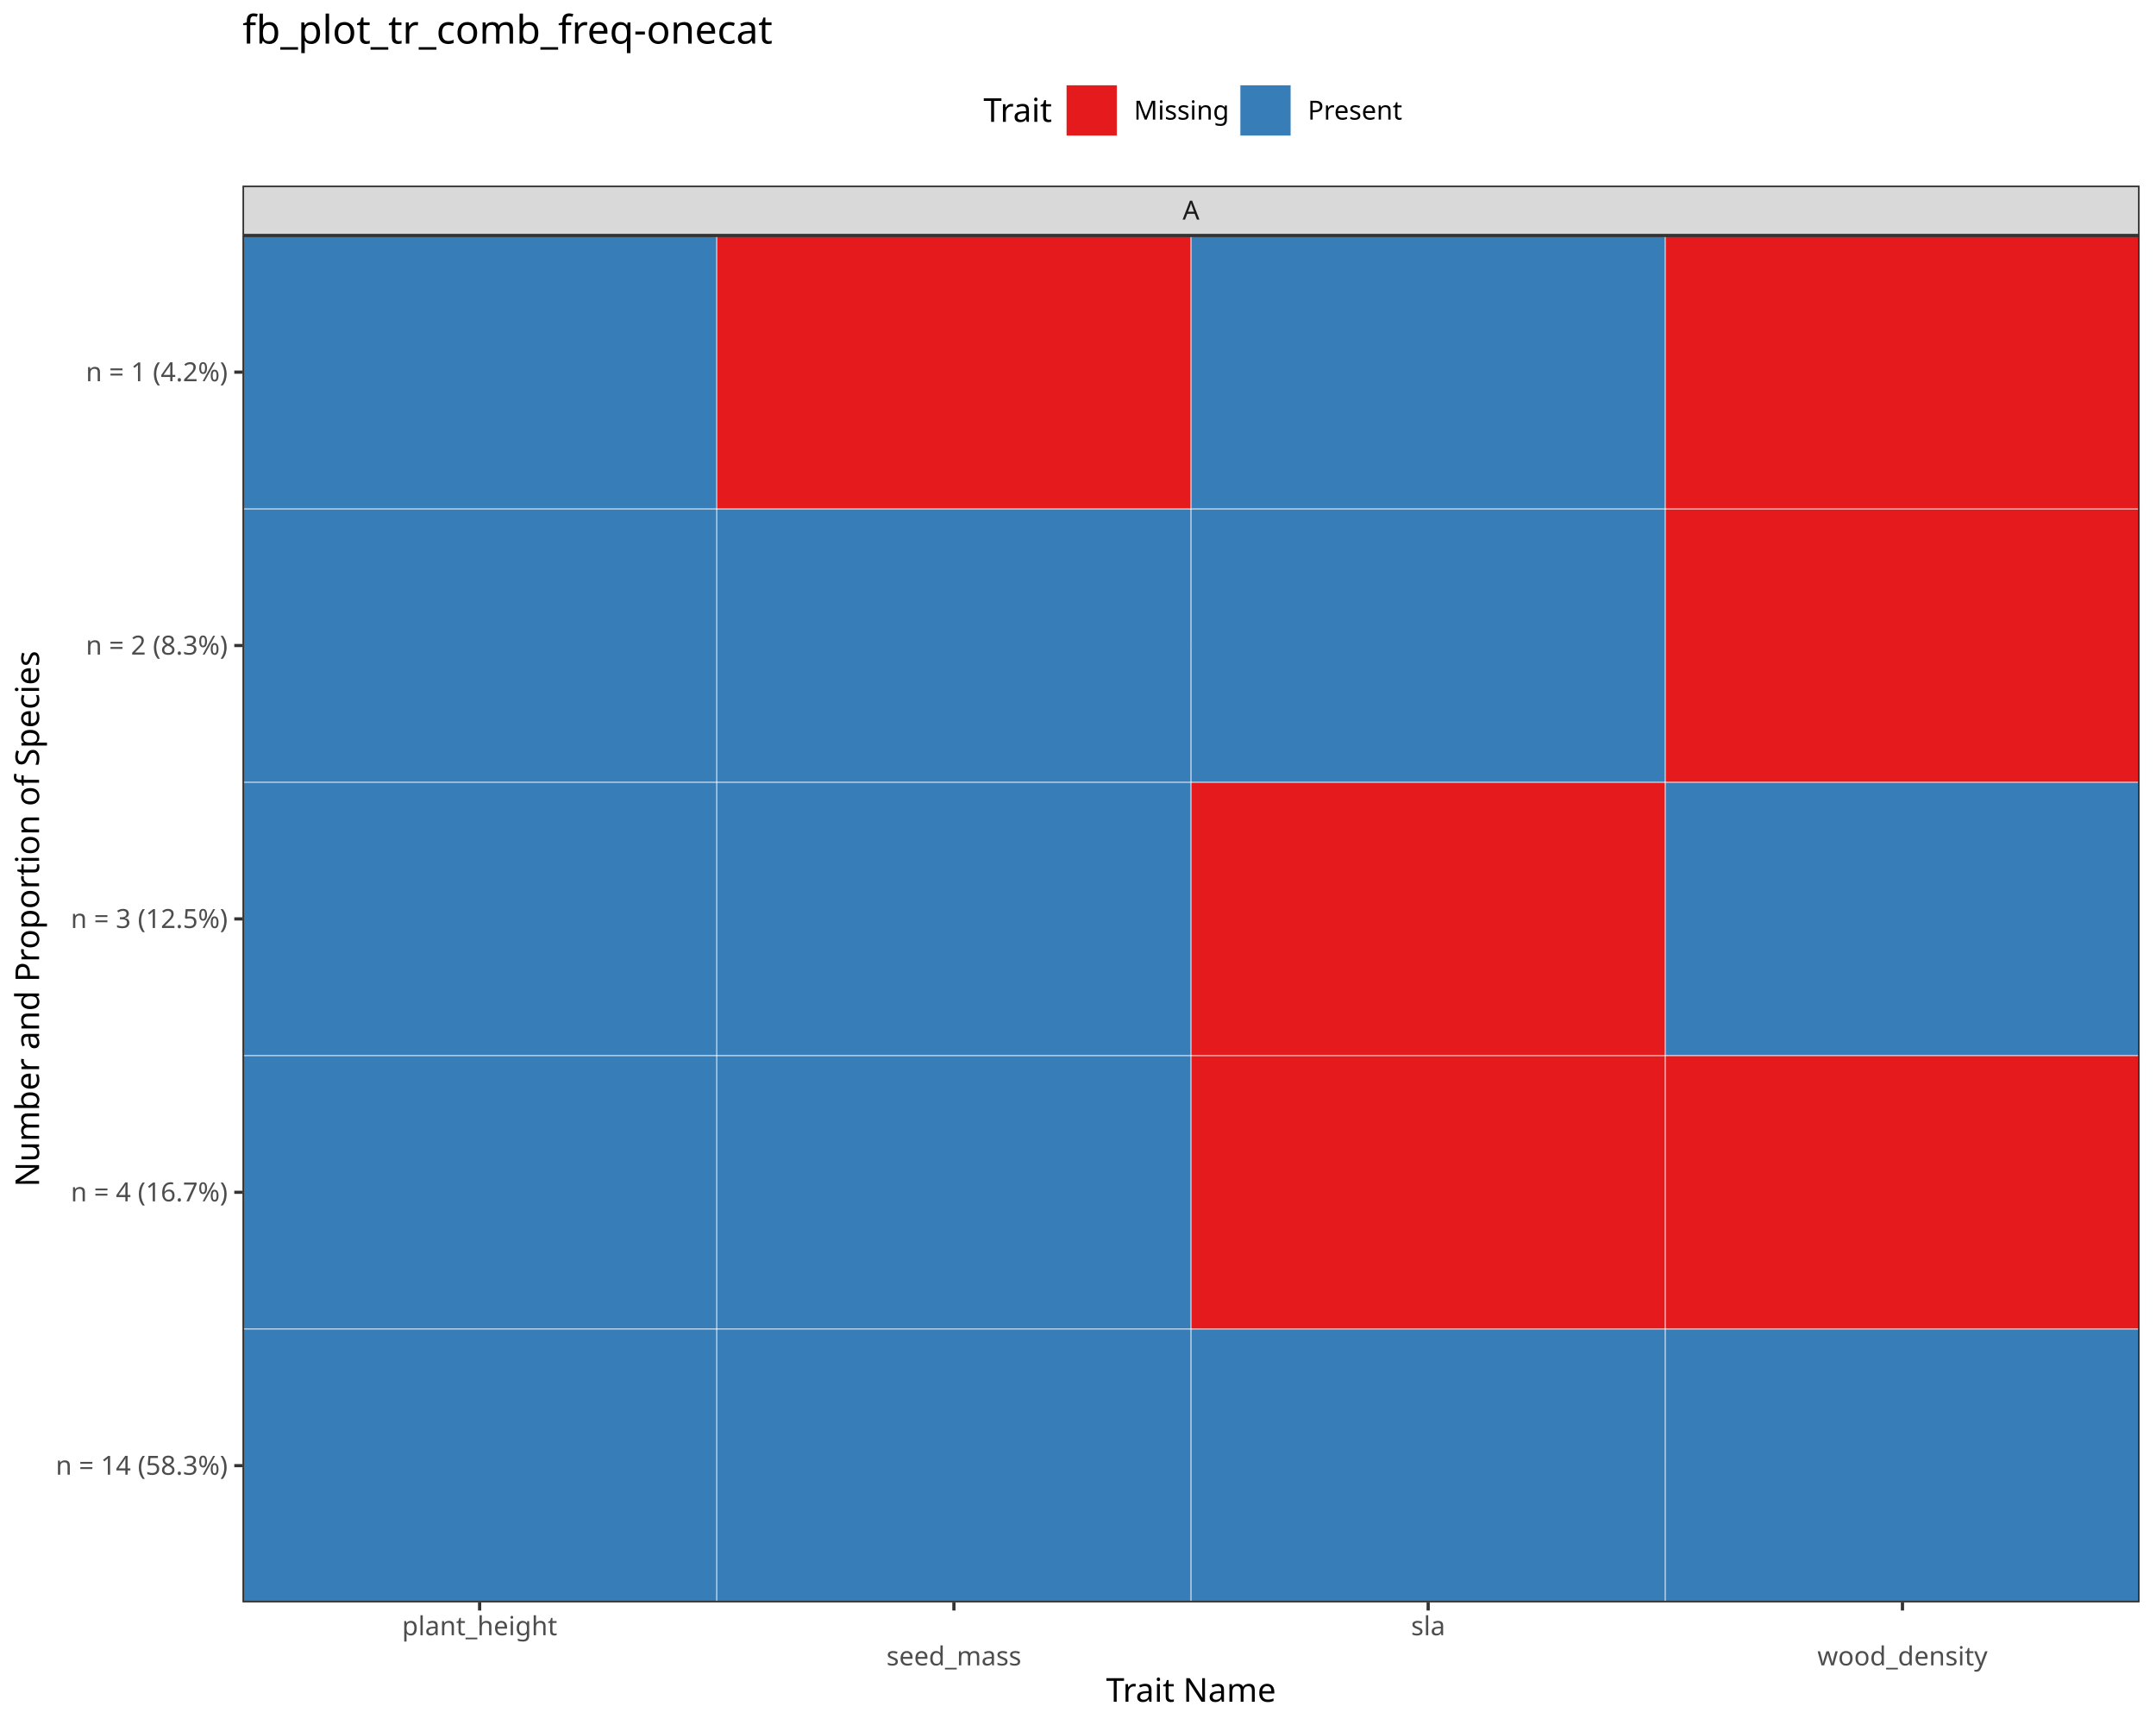
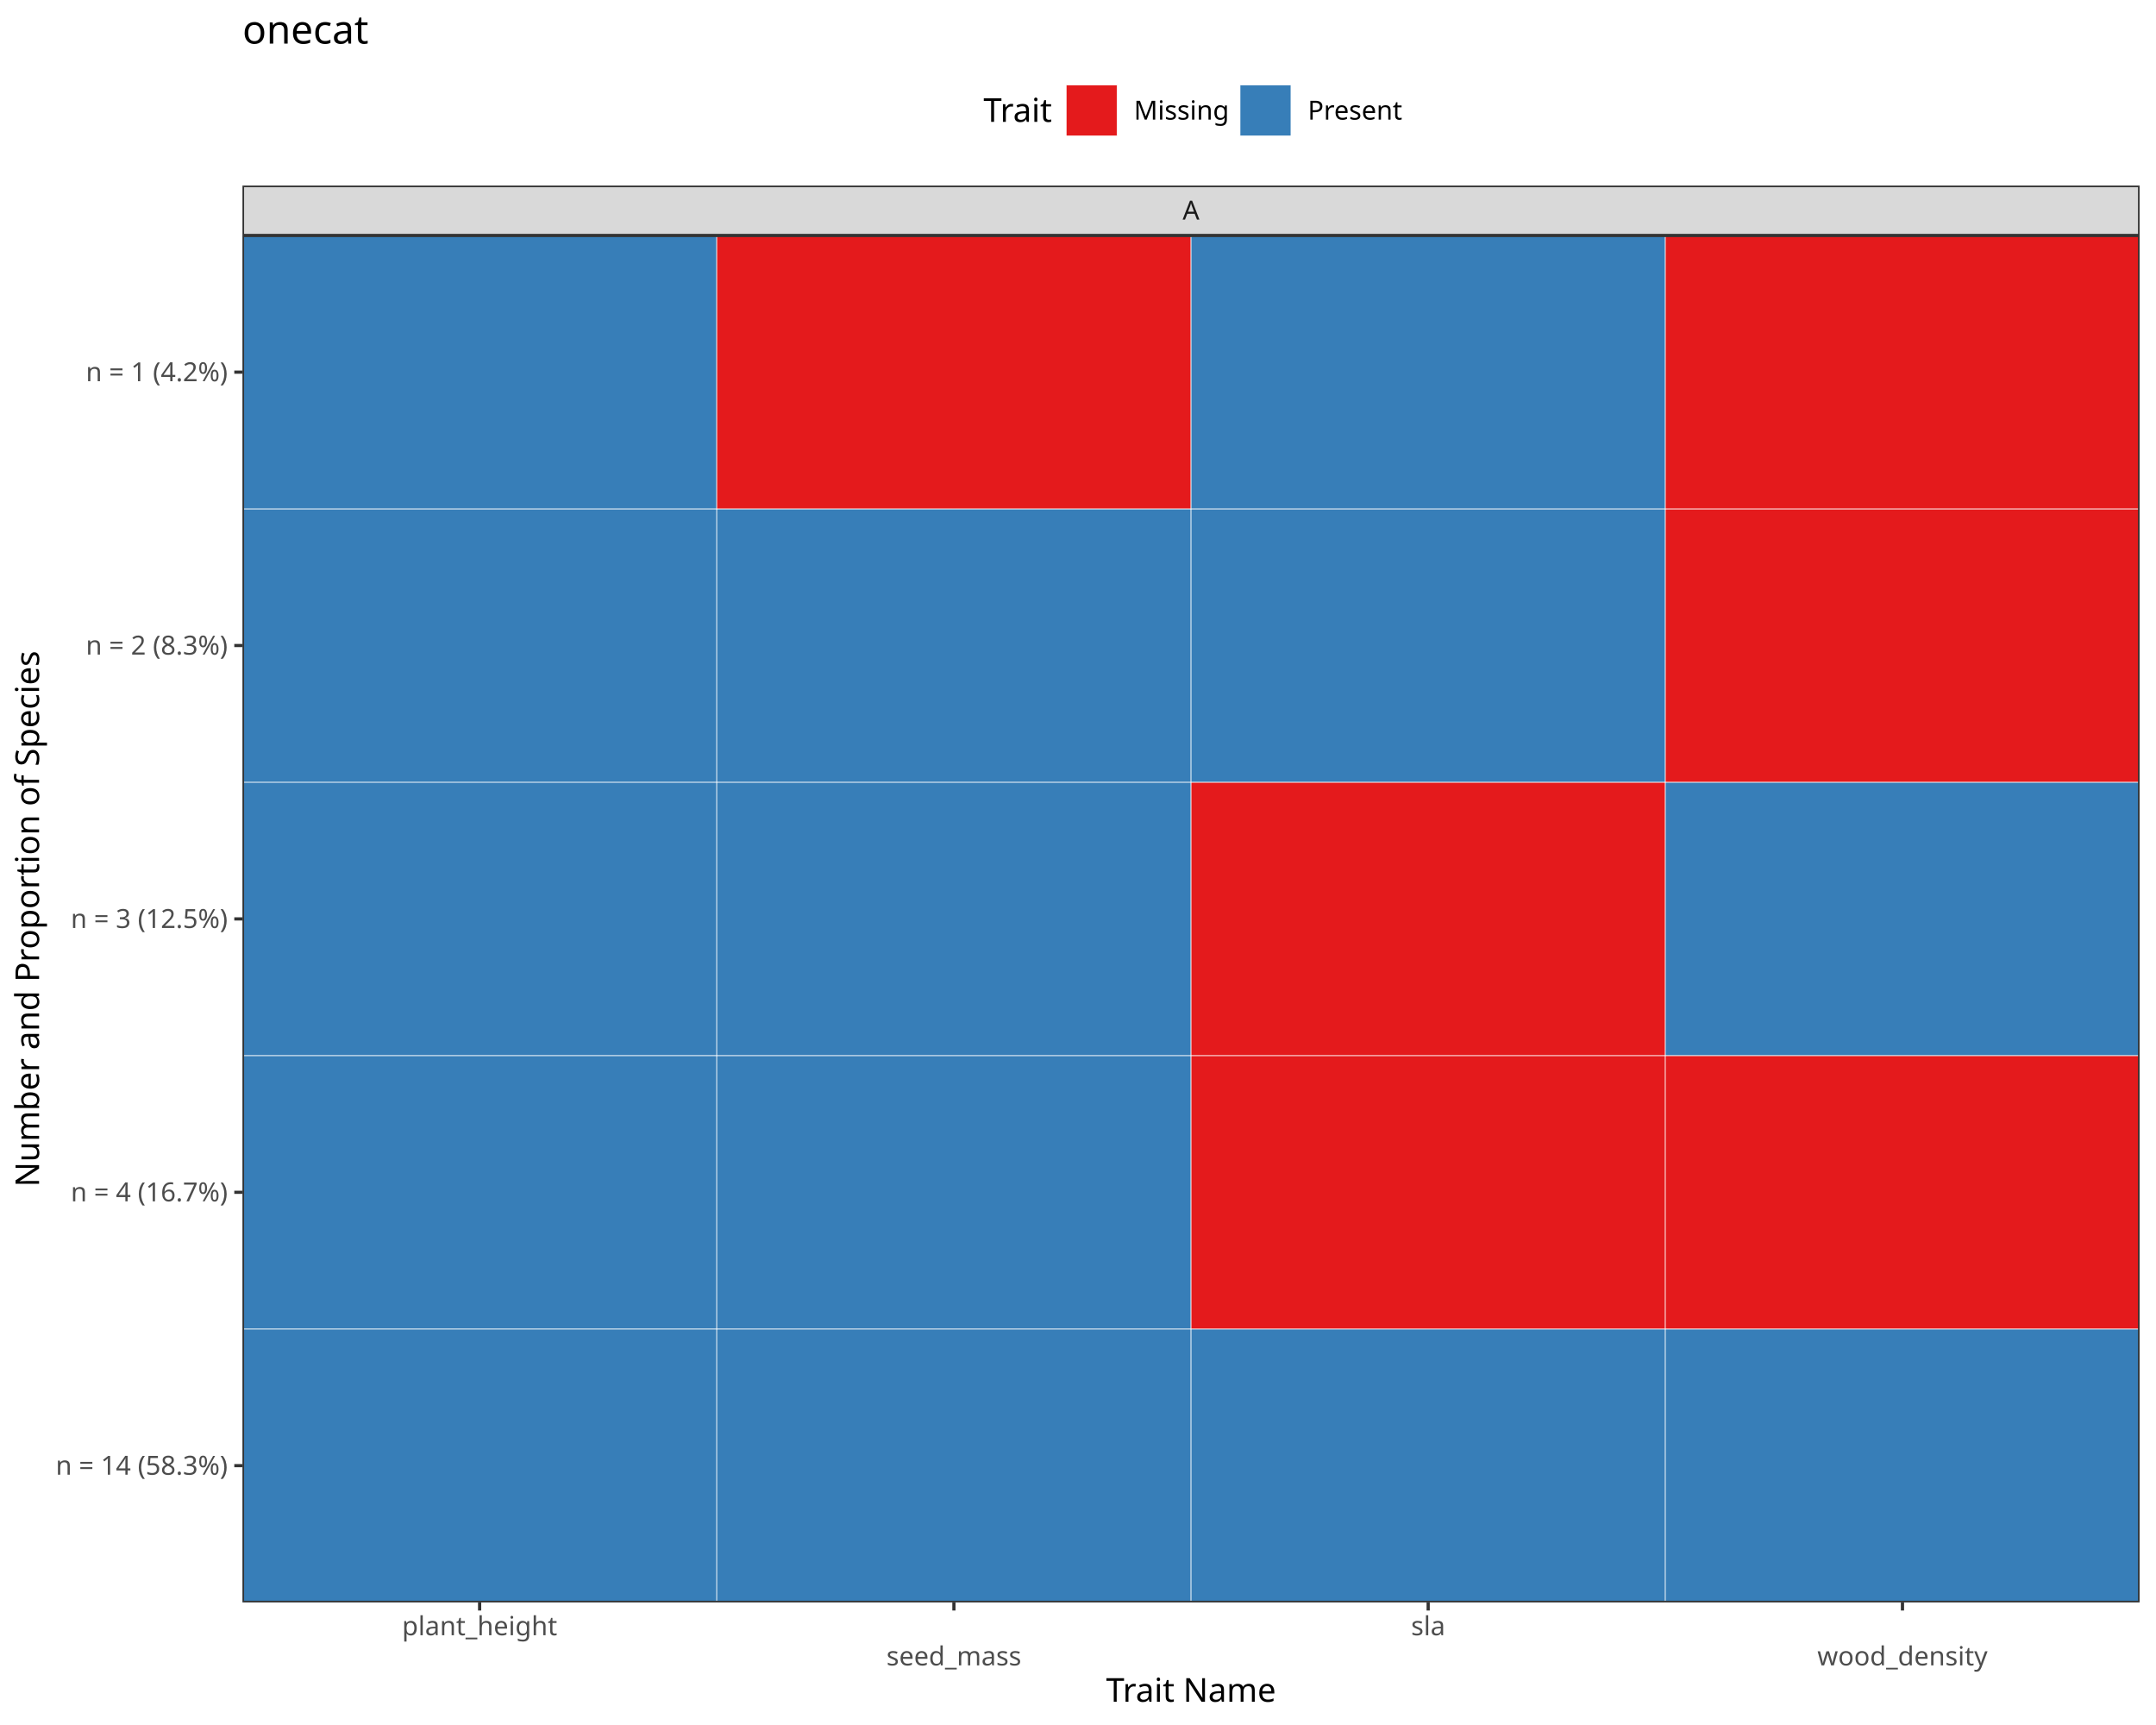
<svg xmlns="http://www.w3.org/2000/svg" class="svglite" data-engine-version="2.0" width="720.00pt" height="576.00pt" viewBox="0 0 720.00 576.00">
  <defs>
    <style type="text/css">
    .svglite line, .svglite polyline, .svglite polygon, .svglite path, .svglite rect, .svglite circle {
      fill: none;
      stroke: #000000;
      stroke-linecap: round;
      stroke-linejoin: round;
      stroke-miterlimit: 10.00;
    }
  </style>
  </defs>
  <rect width="100%" height="100%" style="stroke: none; fill: #FFFFFF;" />
  <defs>
    <clipPath id="cpMC4wMHw3MjAuMDB8MC4wMHw1NzYuMDA=">
      <rect x="0.00" y="0.00" width="720.00" height="576.00" />
    </clipPath>
  </defs>
  <g clip-path="url(#cpMC4wMHw3MjAuMDB8MC4wMHw1NzYuMDA=)">
    <rect x="0.00" y="0.00" width="720.00" height="576.00" style="stroke-width: 1.07; stroke: #FFFFFF; fill: #FFFFFF;" />
  </g>
  <defs>
    <clipPath id="cpODAuOTh8NzE0LjUyfDc4LjYzfDUzNS4wNA==">
      <rect x="80.98" y="78.63" width="633.54" height="456.41" />
    </clipPath>
  </defs>
  <g clip-path="url(#cpODAuOTh8NzE0LjUyfDc4LjYzfDUzNS4wNA==)">
    <rect x="80.98" y="78.63" width="633.54" height="456.41" style="stroke-width: 1.07; stroke: none; fill: #FFFFFF;" />
    <polyline points="80.98,489.40 714.52,489.40 " style="stroke-width: 1.07; stroke: #EBEBEB; stroke-linecap: butt;" />
    <polyline points="80.98,398.12 714.52,398.12 " style="stroke-width: 1.07; stroke: #EBEBEB; stroke-linecap: butt;" />
    <polyline points="80.98,306.83 714.52,306.83 " style="stroke-width: 1.07; stroke: #EBEBEB; stroke-linecap: butt;" />
    <polyline points="80.98,215.55 714.52,215.55 " style="stroke-width: 1.07; stroke: #EBEBEB; stroke-linecap: butt;" />
    <polyline points="80.98,124.27 714.52,124.27 " style="stroke-width: 1.07; stroke: #EBEBEB; stroke-linecap: butt;" />
    <polyline points="160.17,535.04 160.17,78.63 " style="stroke-width: 1.07; stroke: #EBEBEB; stroke-linecap: butt;" />
    <polyline points="318.56,535.04 318.56,78.63 " style="stroke-width: 1.07; stroke: #EBEBEB; stroke-linecap: butt;" />
    <polyline points="476.94,535.04 476.94,78.63 " style="stroke-width: 1.07; stroke: #EBEBEB; stroke-linecap: butt;" />
    <polyline points="635.33,535.04 635.33,78.63 " style="stroke-width: 1.07; stroke: #EBEBEB; stroke-linecap: butt;" />
    <rect x="80.98" y="443.76" width="158.39" height="91.28" style="stroke-width: 0.21; stroke: #FFFFFF; stroke-linecap: butt; stroke-linejoin: miter; fill: #377EB8;" />
    <rect x="239.36" y="443.76" width="158.39" height="91.28" style="stroke-width: 0.21; stroke: #FFFFFF; stroke-linecap: butt; stroke-linejoin: miter; fill: #377EB8;" />
    <rect x="397.75" y="443.76" width="158.39" height="91.28" style="stroke-width: 0.21; stroke: #FFFFFF; stroke-linecap: butt; stroke-linejoin: miter; fill: #377EB8;" />
    <rect x="556.14" y="443.76" width="158.39" height="91.28" style="stroke-width: 0.21; stroke: #FFFFFF; stroke-linecap: butt; stroke-linejoin: miter; fill: #377EB8;" />
    <rect x="80.98" y="352.48" width="158.39" height="91.28" style="stroke-width: 0.21; stroke: #FFFFFF; stroke-linecap: butt; stroke-linejoin: miter; fill: #377EB8;" />
    <rect x="239.36" y="352.48" width="158.39" height="91.28" style="stroke-width: 0.21; stroke: #FFFFFF; stroke-linecap: butt; stroke-linejoin: miter; fill: #377EB8;" />
    <rect x="397.75" y="352.48" width="158.39" height="91.28" style="stroke-width: 0.21; stroke: #FFFFFF; stroke-linecap: butt; stroke-linejoin: miter; fill: #E41A1C;" />
    <rect x="556.14" y="352.48" width="158.39" height="91.28" style="stroke-width: 0.21; stroke: #FFFFFF; stroke-linecap: butt; stroke-linejoin: miter; fill: #E41A1C;" />
    <rect x="80.98" y="261.19" width="158.39" height="91.28" style="stroke-width: 0.21; stroke: #FFFFFF; stroke-linecap: butt; stroke-linejoin: miter; fill: #377EB8;" />
    <rect x="239.36" y="261.19" width="158.39" height="91.28" style="stroke-width: 0.21; stroke: #FFFFFF; stroke-linecap: butt; stroke-linejoin: miter; fill: #377EB8;" />
    <rect x="397.75" y="261.19" width="158.39" height="91.28" style="stroke-width: 0.21; stroke: #FFFFFF; stroke-linecap: butt; stroke-linejoin: miter; fill: #E41A1C;" />
    <rect x="556.14" y="261.19" width="158.39" height="91.28" style="stroke-width: 0.21; stroke: #FFFFFF; stroke-linecap: butt; stroke-linejoin: miter; fill: #377EB8;" />
    <rect x="80.98" y="169.91" width="158.39" height="91.28" style="stroke-width: 0.21; stroke: #FFFFFF; stroke-linecap: butt; stroke-linejoin: miter; fill: #377EB8;" />
    <rect x="239.36" y="169.91" width="158.39" height="91.28" style="stroke-width: 0.21; stroke: #FFFFFF; stroke-linecap: butt; stroke-linejoin: miter; fill: #377EB8;" />
    <rect x="397.75" y="169.91" width="158.39" height="91.28" style="stroke-width: 0.21; stroke: #FFFFFF; stroke-linecap: butt; stroke-linejoin: miter; fill: #377EB8;" />
    <rect x="556.14" y="169.91" width="158.39" height="91.28" style="stroke-width: 0.21; stroke: #FFFFFF; stroke-linecap: butt; stroke-linejoin: miter; fill: #E41A1C;" />
    <rect x="80.98" y="78.63" width="158.39" height="91.28" style="stroke-width: 0.21; stroke: #FFFFFF; stroke-linecap: butt; stroke-linejoin: miter; fill: #377EB8;" />
    <rect x="239.36" y="78.63" width="158.39" height="91.28" style="stroke-width: 0.21; stroke: #FFFFFF; stroke-linecap: butt; stroke-linejoin: miter; fill: #E41A1C;" />
    <rect x="397.75" y="78.63" width="158.39" height="91.28" style="stroke-width: 0.21; stroke: #FFFFFF; stroke-linecap: butt; stroke-linejoin: miter; fill: #377EB8;" />
    <rect x="556.14" y="78.63" width="158.39" height="91.28" style="stroke-width: 0.21; stroke: #FFFFFF; stroke-linecap: butt; stroke-linejoin: miter; fill: #E41A1C;" />
    <rect x="80.98" y="78.63" width="633.54" height="456.41" style="stroke-width: 1.07; stroke: #333333;" />
  </g>
  <g clip-path="url(#cpMC4wMHw3MjAuMDB8MC4wMHw1NzYuMDA=)">
</g>
  <defs>
    <clipPath id="cpODAuOTh8NzE0LjUyfDYxLjk4fDc4LjYz">
      <rect x="80.98" y="61.98" width="633.54" height="16.65" />
    </clipPath>
  </defs>
  <g clip-path="url(#cpODAuOTh8NzE0LjUyfDYxLjk4fDc4LjYz)">
    <rect x="80.98" y="61.98" width="633.54" height="16.65" style="stroke-width: 1.07; stroke: #333333; fill: #D9D9D9;" />
    <text x="397.75" y="73.33" text-anchor="middle" style="font-size: 8.80px; fill: #1A1A1A; font-family: sans;" textLength="5.87px" lengthAdjust="spacingAndGlyphs">A</text>
  </g>
  <g clip-path="url(#cpMC4wMHw3MjAuMDB8MC4wMHw1NzYuMDA=)">
    <polyline points="160.17,537.78 160.17,535.04 " style="stroke-width: 1.07; stroke: #333333; stroke-linecap: butt;" />
    <polyline points="318.56,537.78 318.56,535.04 " style="stroke-width: 1.07; stroke: #333333; stroke-linecap: butt;" />
    <polyline points="476.94,537.78 476.94,535.04 " style="stroke-width: 1.07; stroke: #333333; stroke-linecap: butt;" />
    <polyline points="635.33,537.78 635.33,535.04 " style="stroke-width: 1.07; stroke: #333333; stroke-linecap: butt;" />
    <text x="160.17" y="546.03" text-anchor="middle" style="font-size: 8.80px; fill: #4D4D4D; font-family: sans;" textLength="47.95px" lengthAdjust="spacingAndGlyphs">plant_height</text>
    <text x="476.94" y="546.03" text-anchor="middle" style="font-size: 8.80px; fill: #4D4D4D; font-family: sans;" textLength="11.25px" lengthAdjust="spacingAndGlyphs">sla</text>
    <text x="318.56" y="556.10" text-anchor="middle" style="font-size: 8.80px; fill: #4D4D4D; font-family: sans;" textLength="45.02px" lengthAdjust="spacingAndGlyphs">seed_mass</text>
    <text x="635.33" y="556.10" text-anchor="middle" style="font-size: 8.80px; fill: #4D4D4D; font-family: sans;" textLength="53.82px" lengthAdjust="spacingAndGlyphs">wood_density</text>
    <text x="76.05" y="492.43" text-anchor="end" style="font-size: 8.80px; fill: #4D4D4D; font-family: sans;" textLength="57.97px" lengthAdjust="spacingAndGlyphs">n = 14 (58.3%)</text>
    <text x="76.05" y="401.14" text-anchor="end" style="font-size: 8.80px; fill: #4D4D4D; font-family: sans;" textLength="53.08px" lengthAdjust="spacingAndGlyphs">n = 4 (16.7%)</text>
    <text x="76.05" y="309.86" text-anchor="end" style="font-size: 8.80px; fill: #4D4D4D; font-family: sans;" textLength="53.08px" lengthAdjust="spacingAndGlyphs">n = 3 (12.5%)</text>
    <text x="76.05" y="218.58" text-anchor="end" style="font-size: 8.80px; fill: #4D4D4D; font-family: sans;" textLength="48.19px" lengthAdjust="spacingAndGlyphs">n = 2 (8.3%)</text>
    <text x="76.05" y="127.30" text-anchor="end" style="font-size: 8.80px; fill: #4D4D4D; font-family: sans;" textLength="48.19px" lengthAdjust="spacingAndGlyphs">n = 1 (4.2%)</text>
    <polyline points="78.24,489.40 80.98,489.40 " style="stroke-width: 1.07; stroke: #333333; stroke-linecap: butt;" />
    <polyline points="78.24,398.12 80.98,398.12 " style="stroke-width: 1.07; stroke: #333333; stroke-linecap: butt;" />
    <polyline points="78.24,306.83 80.98,306.83 " style="stroke-width: 1.07; stroke: #333333; stroke-linecap: butt;" />
    <polyline points="78.24,215.55 80.98,215.55 " style="stroke-width: 1.07; stroke: #333333; stroke-linecap: butt;" />
    <polyline points="78.24,124.27 80.98,124.27 " style="stroke-width: 1.07; stroke: #333333; stroke-linecap: butt;" />
    <text x="397.75" y="568.24" text-anchor="middle" style="font-size: 11.00px; font-family: sans;" textLength="54.40px" lengthAdjust="spacingAndGlyphs">Trait Name</text>
    <text transform="translate(13.05,306.83) rotate(-90)" text-anchor="middle" style="font-size: 11.00px; font-family: sans;" textLength="168.78px" lengthAdjust="spacingAndGlyphs">Number and Proportion of Species</text>
    <rect x="322.95" y="22.78" width="149.61" height="28.24" style="stroke-width: 1.07; stroke: none; fill: #FFFFFF;" />
    <text x="328.43" y="40.69" style="font-size: 11.00px; font-family: sans;" textLength="22.00px" lengthAdjust="spacingAndGlyphs">Trait</text>
    <rect x="355.90" y="28.26" width="17.28" height="17.28" style="stroke-width: 1.07; stroke: none; fill: #FFFFFF;" />
    <rect x="356.05" y="28.40" width="17.00" height="17.00" style="stroke-width: 0.21; stroke: #FFFFFF; stroke-linecap: butt; stroke-linejoin: miter; fill: #E41A1C;" />
    <rect x="413.98" y="28.26" width="17.28" height="17.28" style="stroke-width: 1.07; stroke: none; fill: #FFFFFF;" />
    <rect x="414.12" y="28.40" width="17.00" height="17.00" style="stroke-width: 0.21; stroke: #FFFFFF; stroke-linecap: butt; stroke-linejoin: miter; fill: #377EB8;" />
    <text x="378.66" y="39.93" style="font-size: 8.80px; font-family: sans;" textLength="29.84px" lengthAdjust="spacingAndGlyphs">Missing</text>
    <text x="436.74" y="39.93" style="font-size: 8.80px; font-family: sans;" textLength="30.33px" lengthAdjust="spacingAndGlyphs">Present</text>
-     <text x="80.98" y="14.56" style="font-size: 13.20px; font-family: sans;" textLength="168.79px" lengthAdjust="spacingAndGlyphs">fb_plot_tr_comb_freq-onecat</text>
+     <text x="80.98" y="14.56" style="font-size: 13.20px; font-family: sans;" textLength="39.64px" lengthAdjust="spacingAndGlyphs">onecat</text>
  </g>
</svg>
